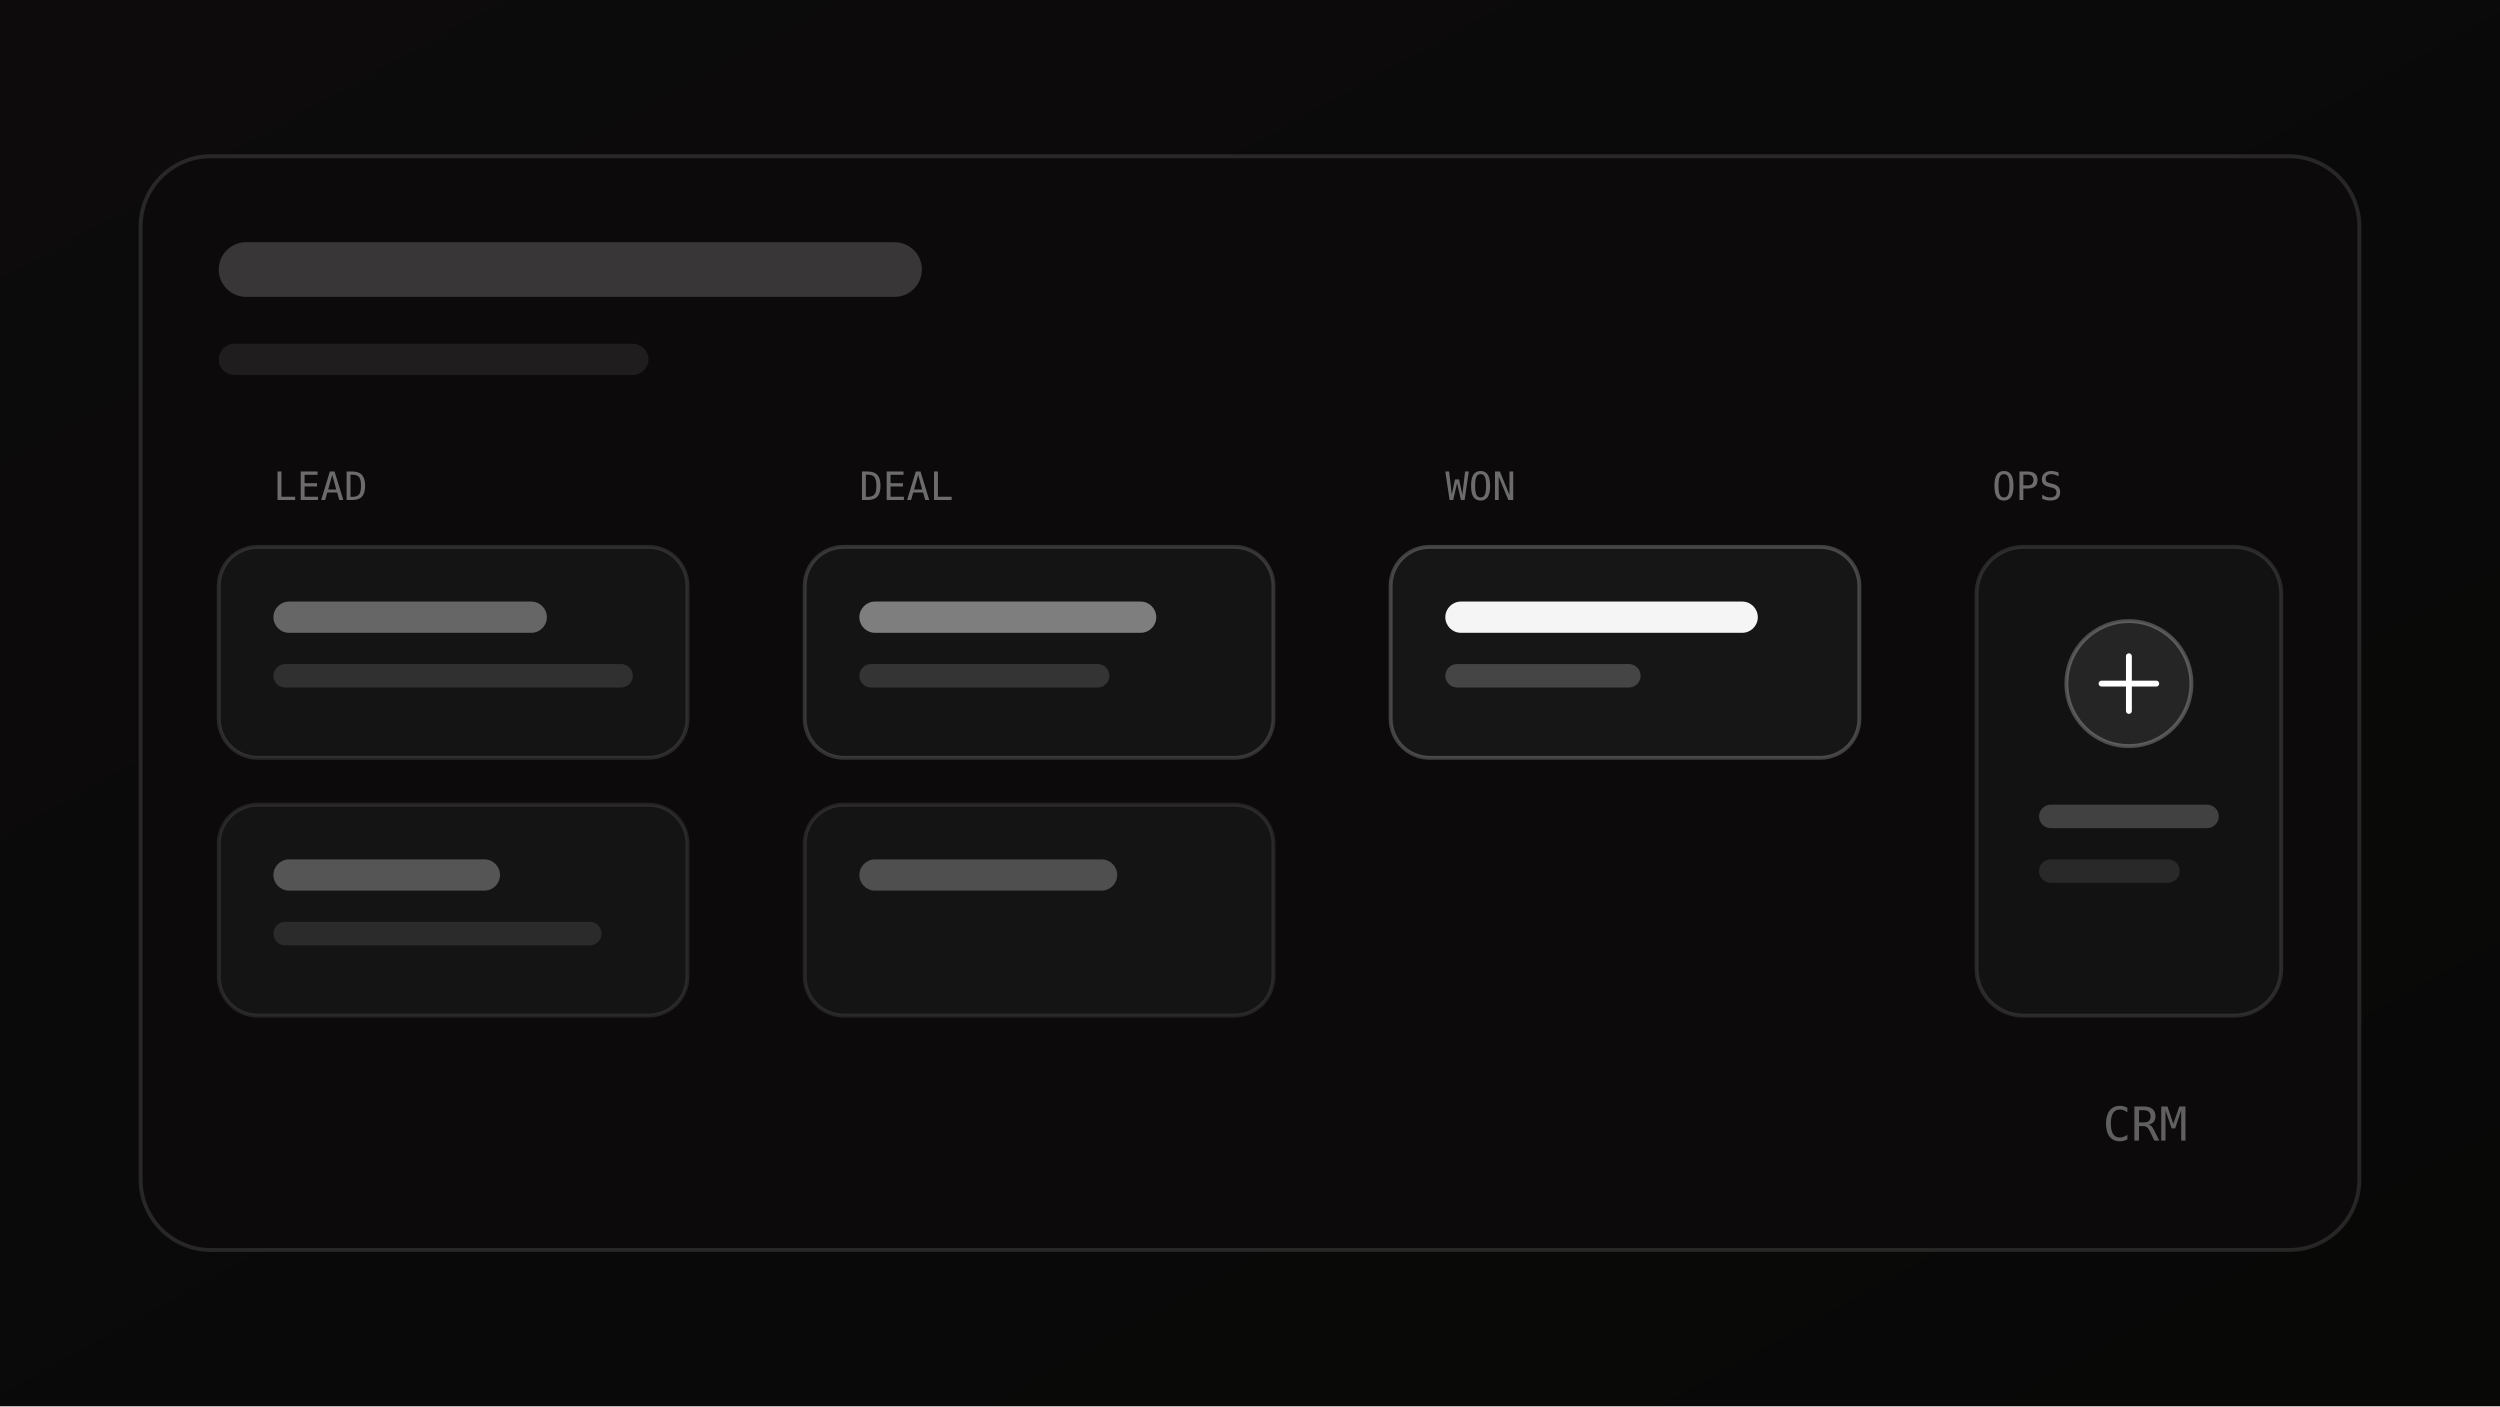
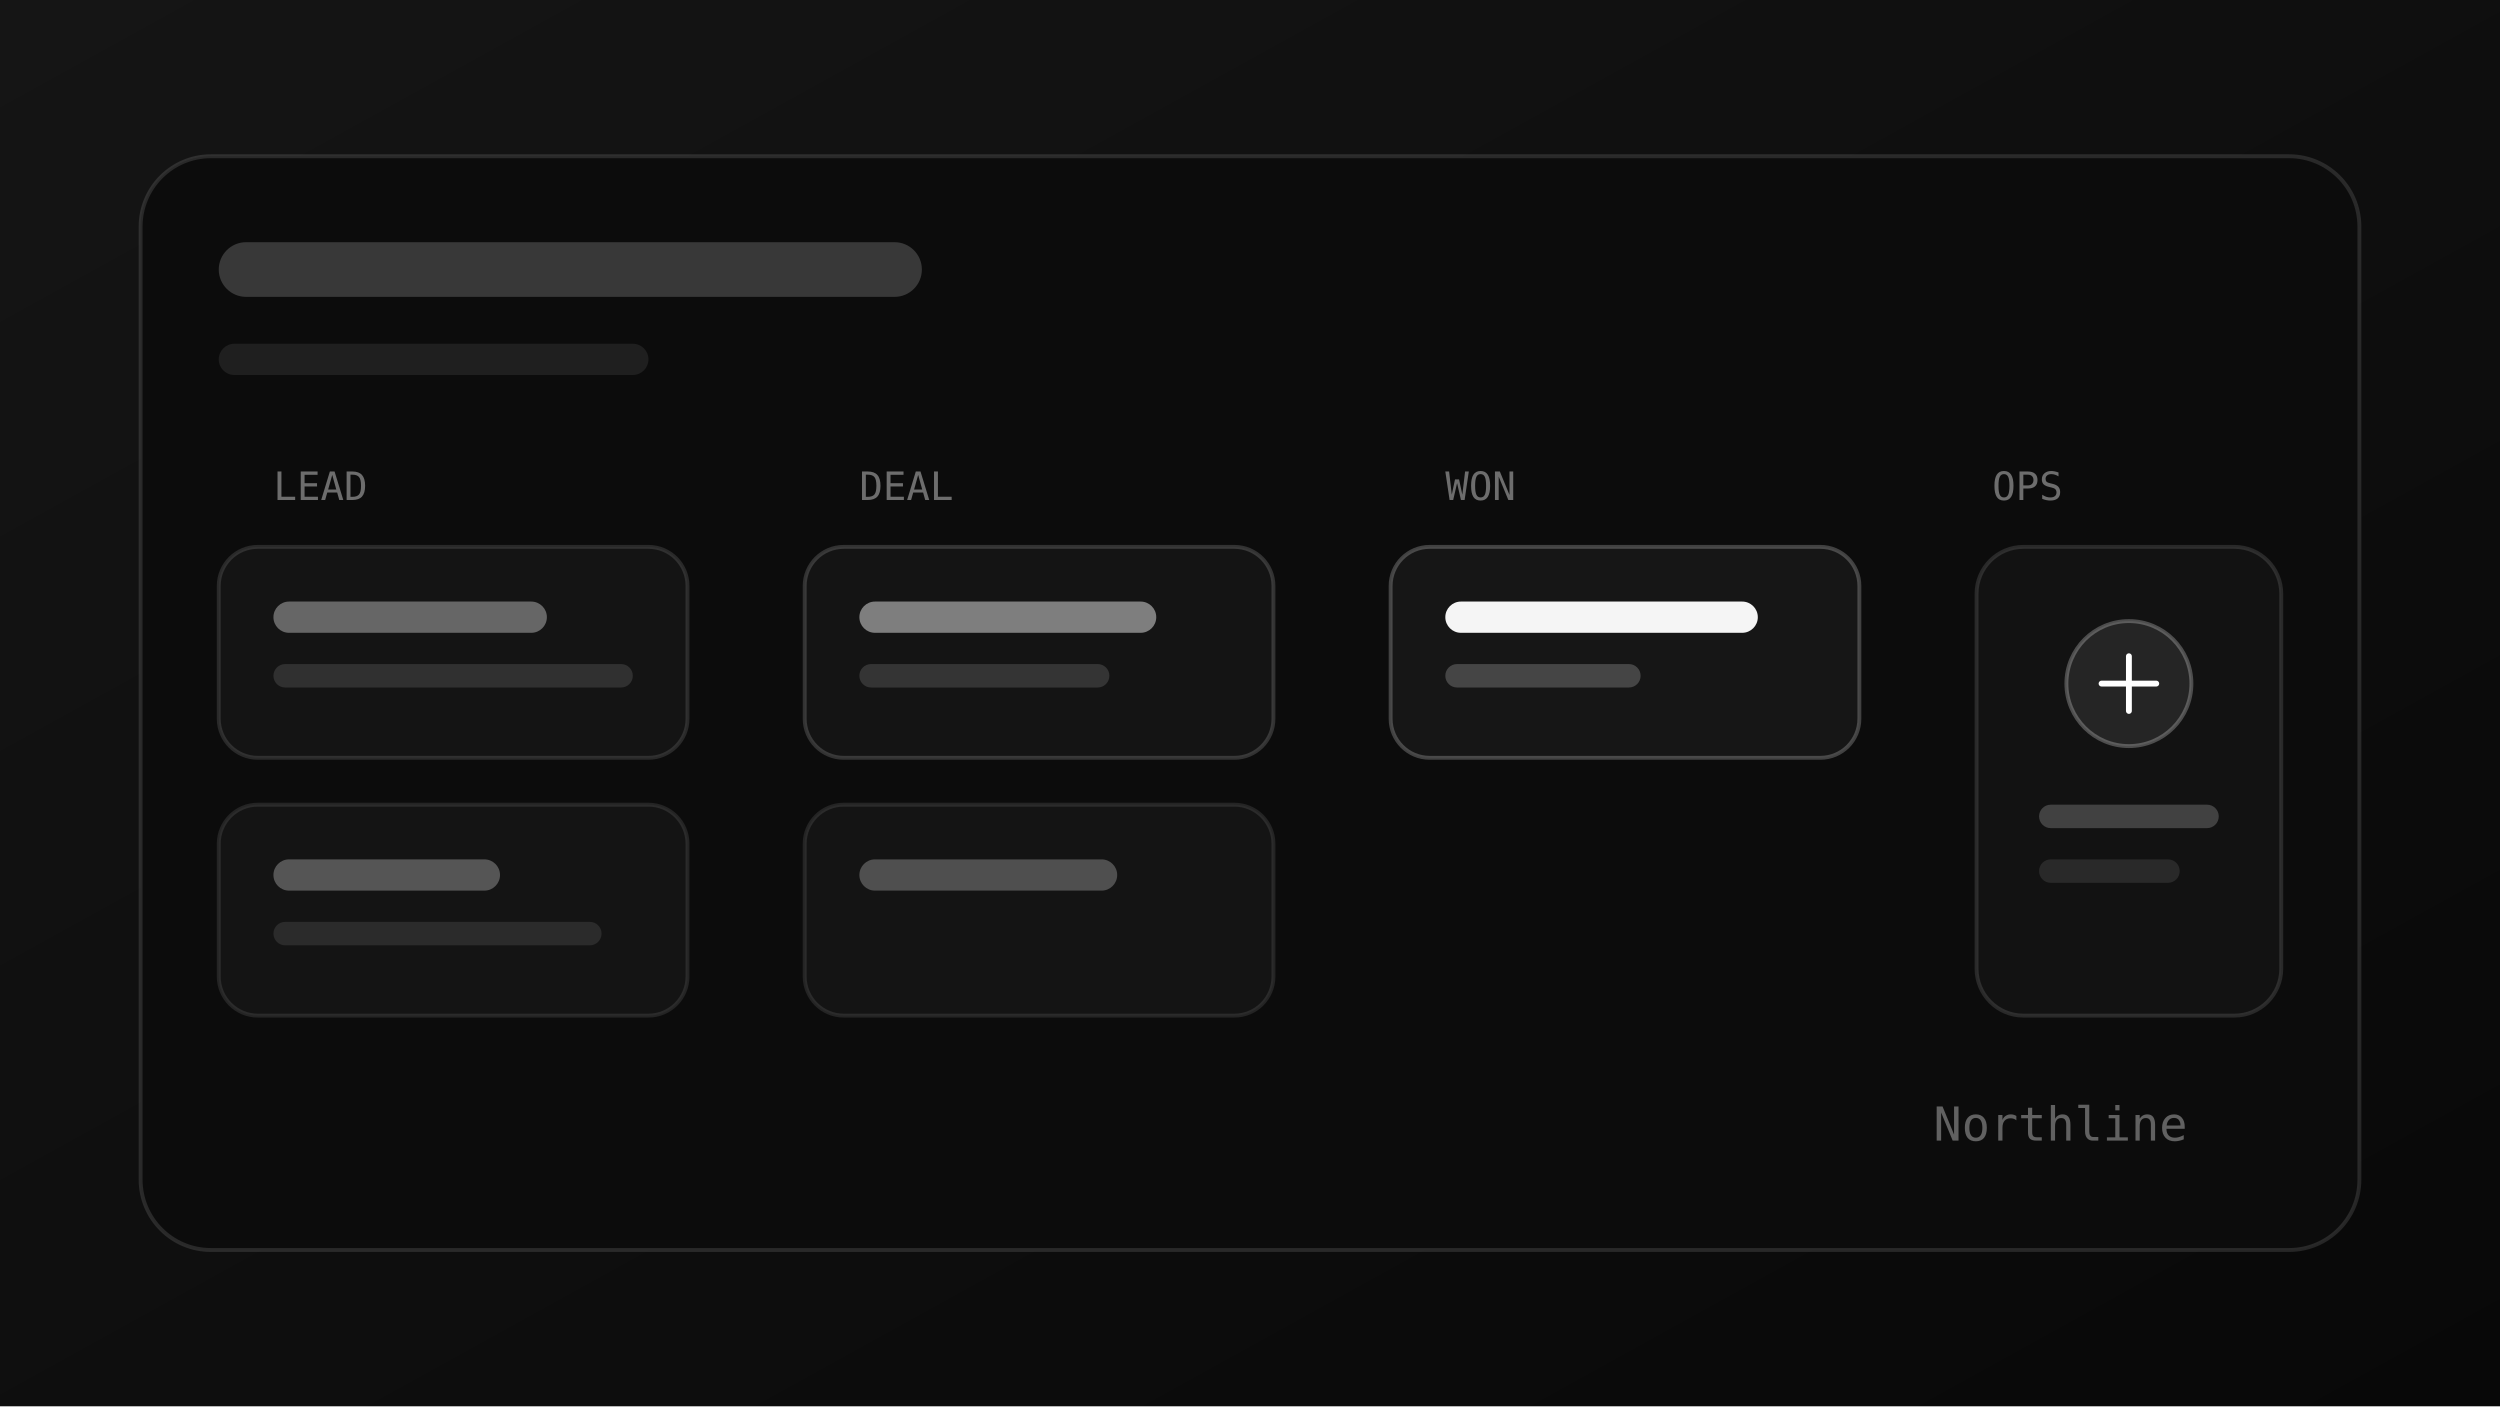
- <svg xmlns="http://www.w3.org/2000/svg" viewBox="0 0 640 360" role="img" aria-label="CRM lead and deal pipeline">
+ <svg xmlns="http://www.w3.org/2000/svg" viewBox="0 0 640 360" role="img" aria-label="Northline CRM lead pipeline">
  <defs>
    <linearGradient id="bg2" x1="0" y1="0" x2="1" y2="1">
-       <stop offset="0%" stop-color="#0d0b0c" />
-       <stop offset="100%" stop-color="#080807" />
+       <stop offset="0%" stop-color="#151515" />
+       <stop offset="100%" stop-color="#080808" />
    </linearGradient>
  </defs>
  <rect width="640" height="360" fill="url(#bg2)" />
-   <rect x="36" y="40" width="568" height="280" rx="18" fill="#0c0a0b" stroke="rgba(255,255,255,0.12)" />
+   <rect x="36" y="40" width="568" height="280" rx="18" fill="#0c0c0c" stroke="rgba(255,255,255,0.12)" />
  <rect x="56" y="62" width="180" height="14" rx="7" fill="rgba(255,255,255,0.18)" />
  <rect x="56" y="88" width="110" height="8" rx="4" fill="rgba(255,255,255,0.08)" />
  <g font-family="IBM Plex Mono, monospace" font-size="10" fill="rgba(255,255,255,0.4)">
    <text x="70" y="128">LEAD</text>
    <text x="220" y="128">DEAL</text>
    <text x="370" y="128">WON</text>
    <text x="510" y="128">OPS</text>
  </g>
  <rect x="56" y="140" width="120" height="54" rx="10" fill="#141414" stroke="rgba(255,255,255,0.12)" />
  <rect x="70" y="154" width="70" height="8" rx="4" fill="rgba(255,255,255,0.35)" />
  <rect x="70" y="170" width="92" height="6" rx="3" fill="rgba(255,255,255,0.12)" />
  <rect x="56" y="206" width="120" height="54" rx="10" fill="#141414" stroke="rgba(255,255,255,0.1)" />
  <rect x="70" y="220" width="58" height="8" rx="4" fill="rgba(255,255,255,0.28)" />
  <rect x="70" y="236" width="84" height="6" rx="3" fill="rgba(255,255,255,0.1)" />
  <rect x="206" y="140" width="120" height="54" rx="10" fill="#141414" stroke="rgba(255,255,255,0.16)" />
  <rect x="220" y="154" width="76" height="8" rx="4" fill="rgba(255,255,255,0.45)" />
  <rect x="220" y="170" width="64" height="6" rx="3" fill="rgba(255,255,255,0.14)" />
  <rect x="206" y="206" width="120" height="54" rx="10" fill="#141414" stroke="rgba(255,255,255,0.1)" />
  <rect x="220" y="220" width="66" height="8" rx="4" fill="rgba(255,255,255,0.25)" />
  <rect x="356" y="140" width="120" height="54" rx="10" fill="#161616" stroke="rgba(255,255,255,0.22)" />
  <rect x="370" y="154" width="80" height="8" rx="4" fill="#f5f5f5" />
  <rect x="370" y="170" width="50" height="6" rx="3" fill="rgba(255,255,255,0.2)" />
  <rect x="506" y="140" width="78" height="120" rx="12" fill="#121212" stroke="rgba(255,255,255,0.12)" />
  <circle cx="545" cy="175" r="16" fill="rgba(255,255,255,0.08)" stroke="rgba(255,255,255,0.25)" />
  <path d="M538 175h14M545 168v14" stroke="#fff" stroke-width="1.5" stroke-linecap="round" />
  <rect x="522" y="206" width="46" height="6" rx="3" fill="rgba(255,255,255,0.2)" />
  <rect x="522" y="220" width="36" height="6" rx="3" fill="rgba(255,255,255,0.1)" />
-   <text x="560" y="292" fill="rgba(255,255,255,0.35)" font-family="IBM Plex Mono, monospace" font-size="12" text-anchor="end">CRM</text>
+   <text x="560" y="292" fill="rgba(255,255,255,0.35)" font-family="IBM Plex Mono, monospace" font-size="12" text-anchor="end">Northline</text>
</svg>
